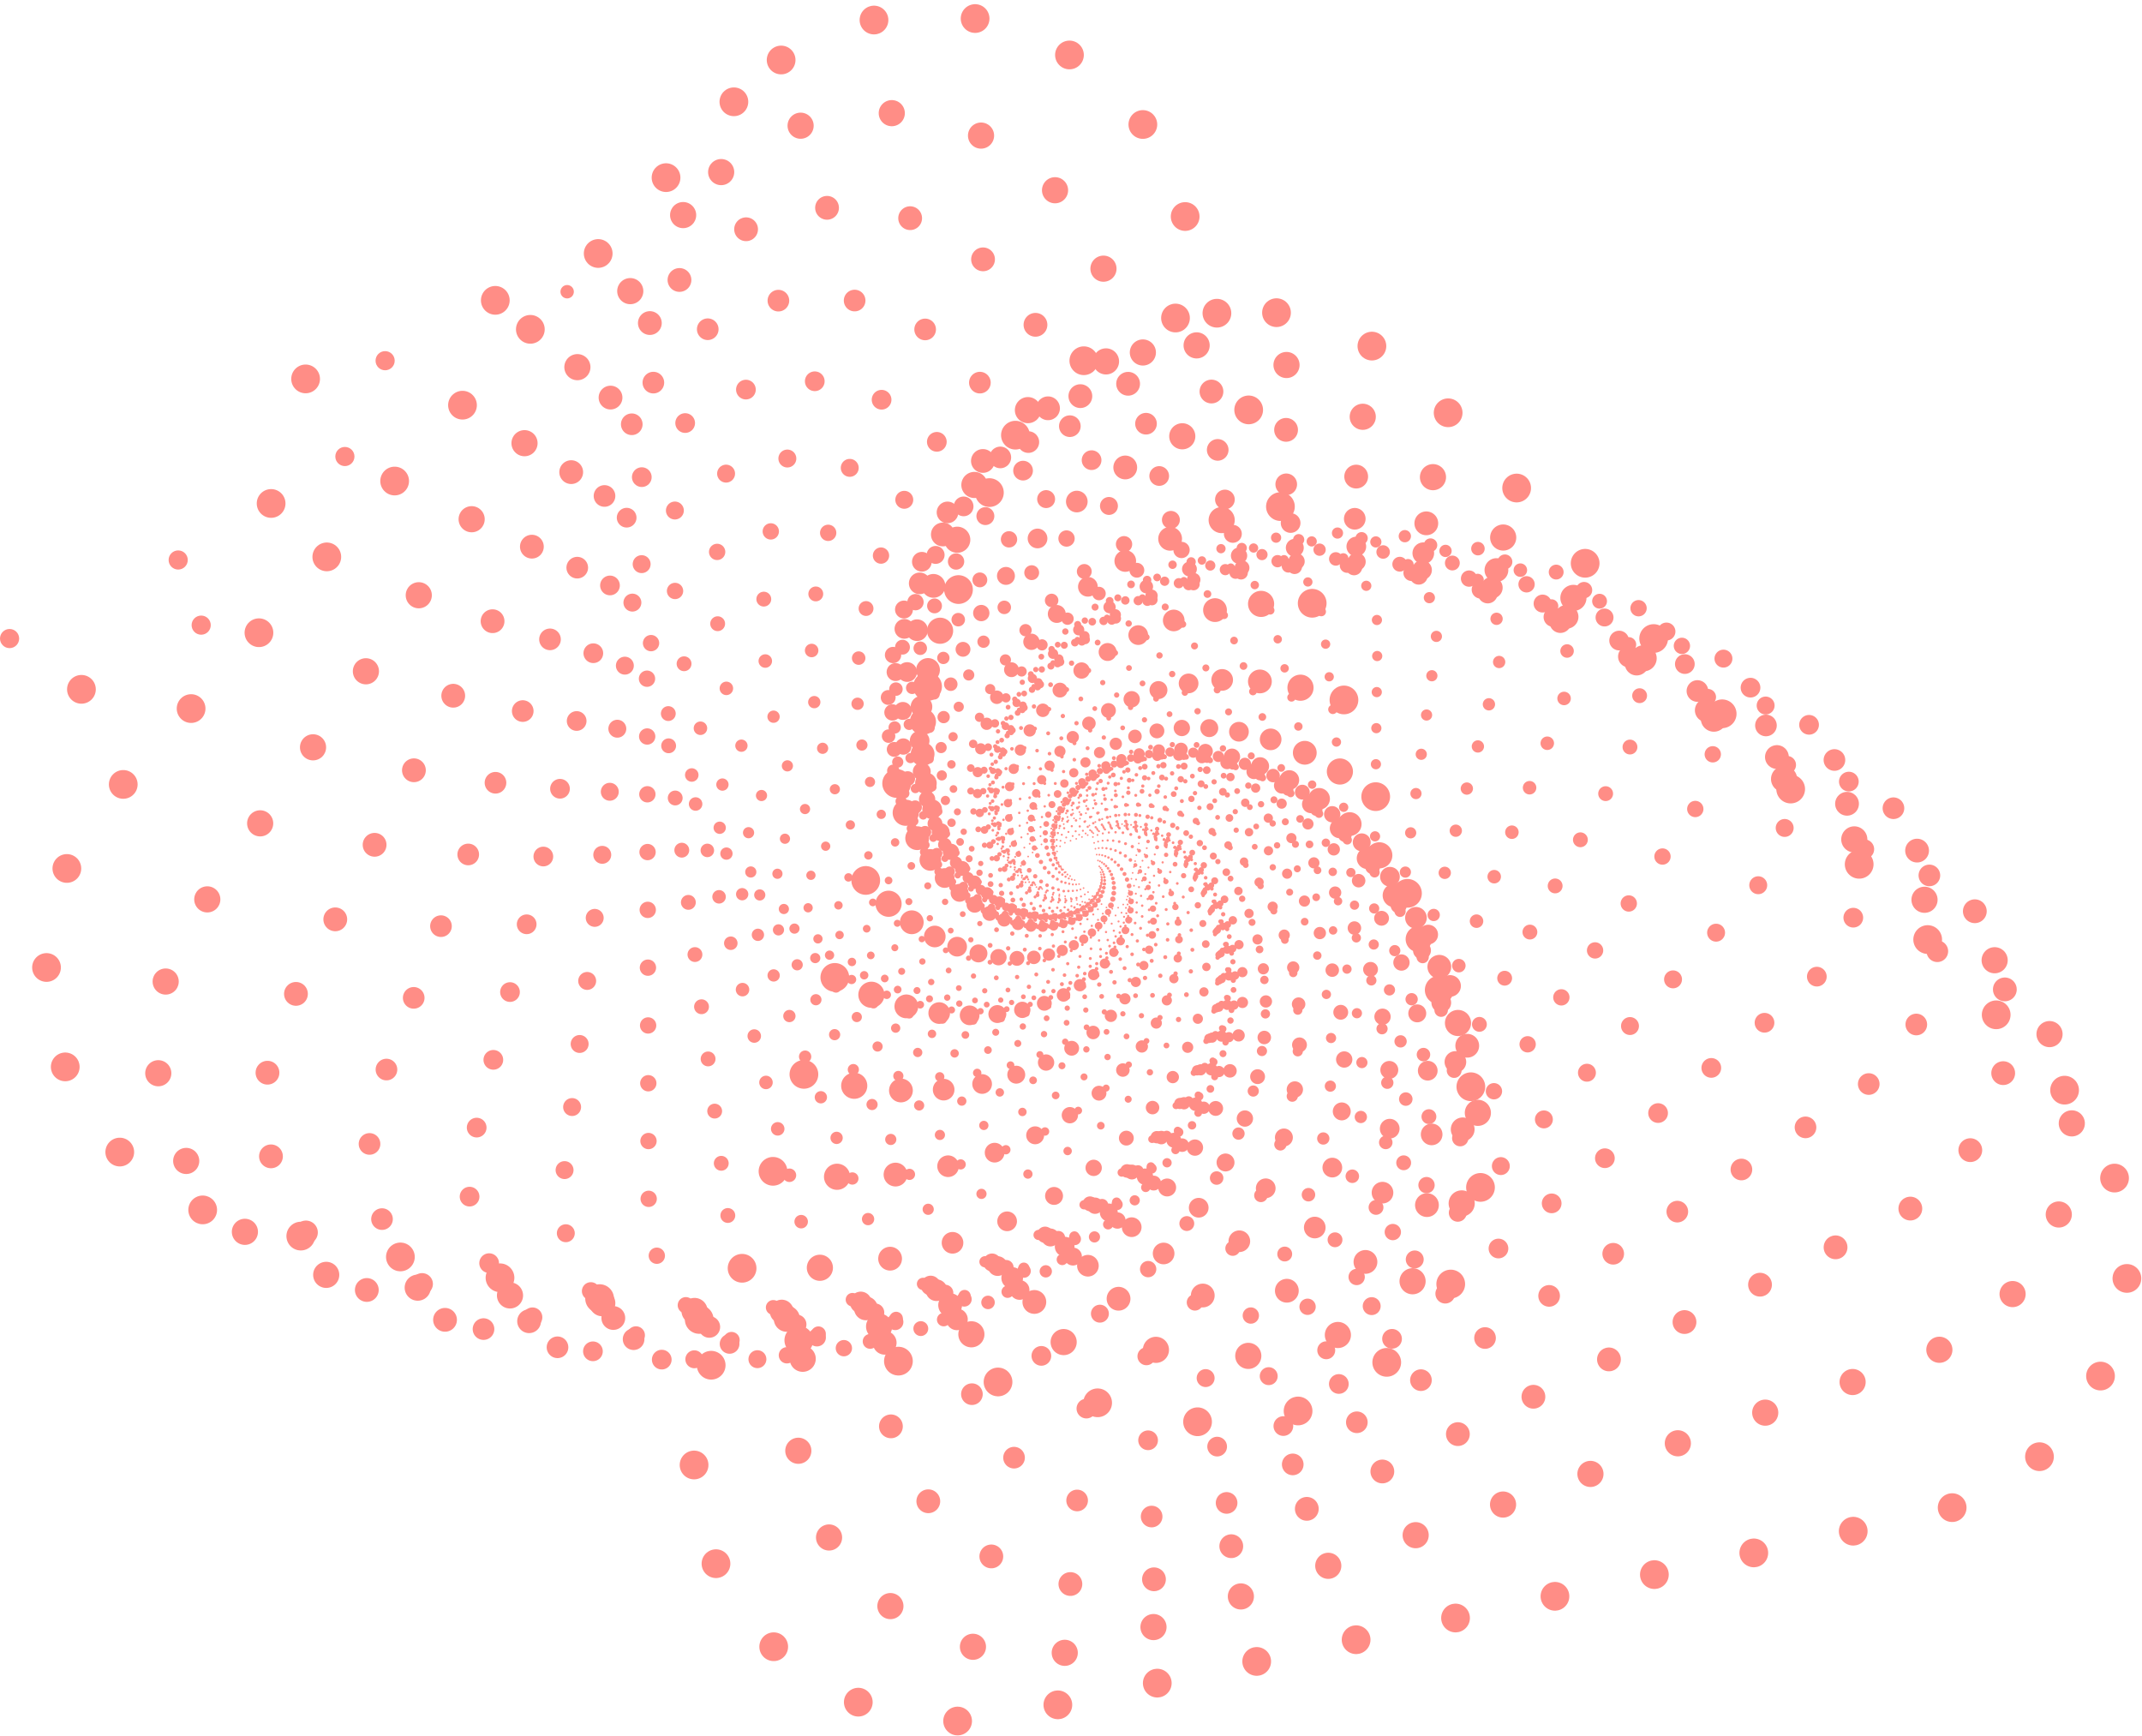
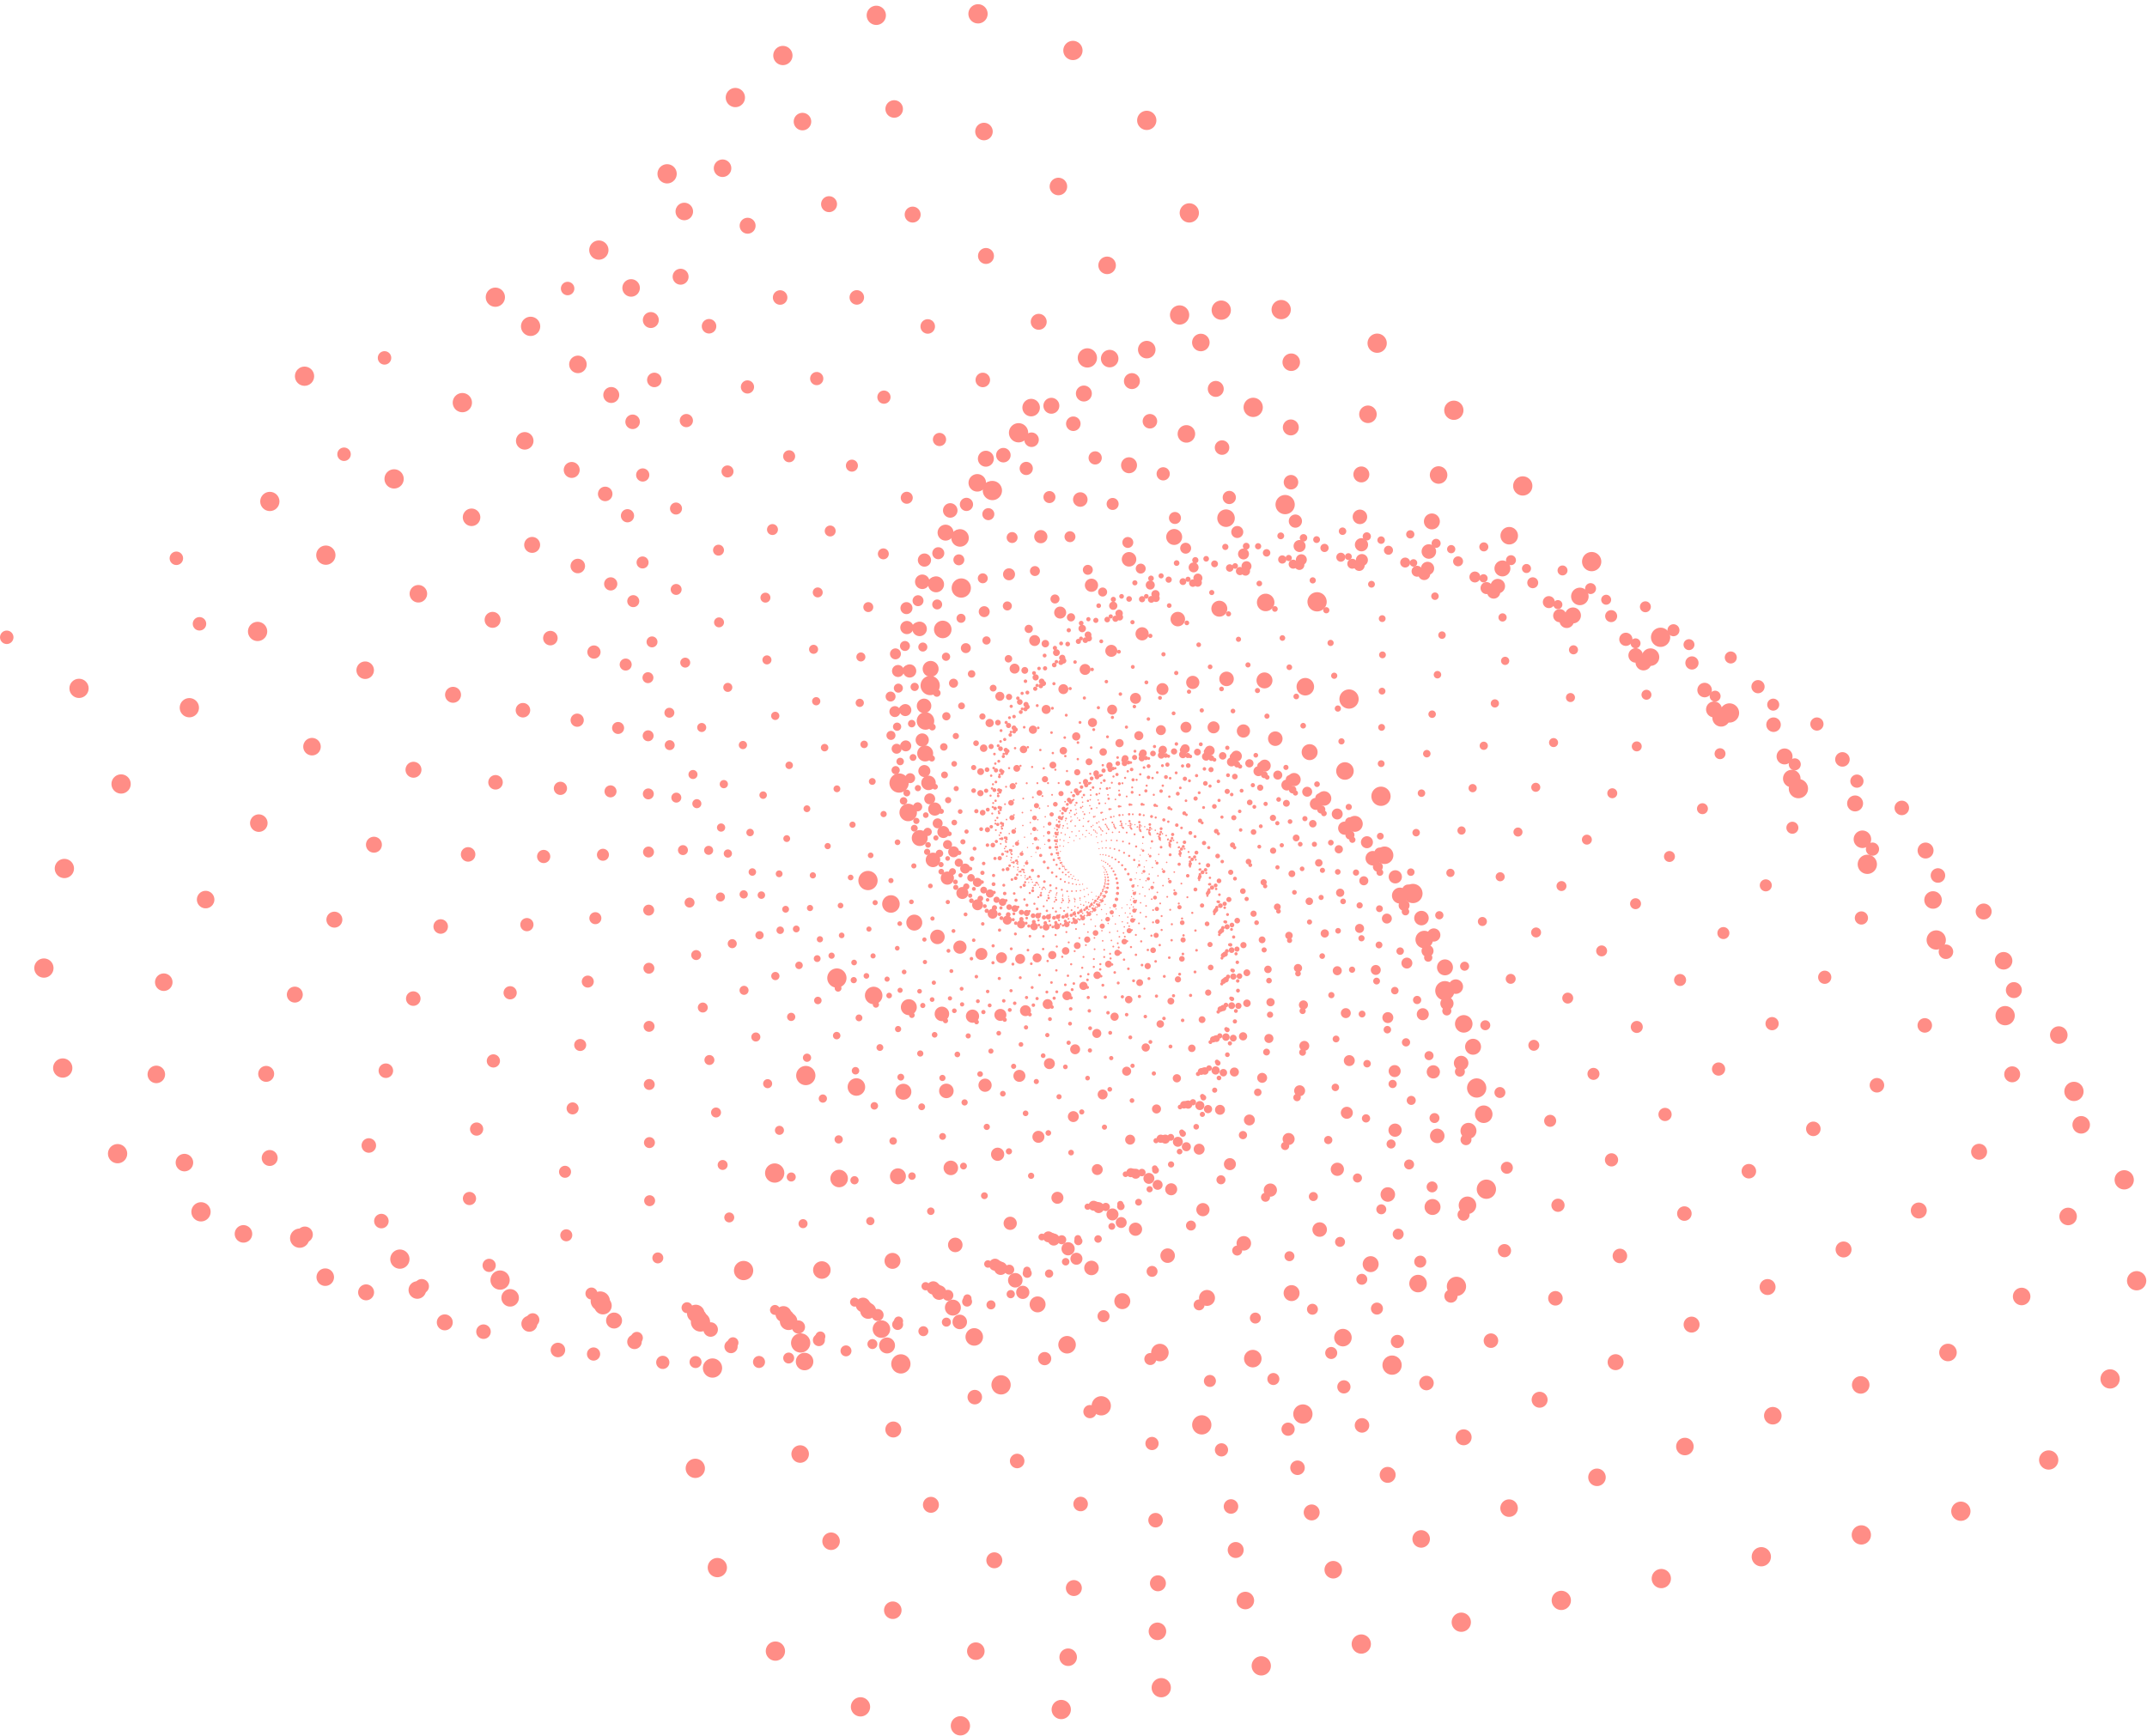
- <svg xmlns="http://www.w3.org/2000/svg" id="Layer_2" viewBox="0 0 1117.92 905.66">
+ <svg xmlns="http://www.w3.org/2000/svg" id="Layer_2" viewBox="0 0 1113.92 900.66">
  <defs>
    <style>
      .cls-1 {
-         stroke-dasharray: 0 33.14;
-         stroke-width: 9.36px;
+         stroke-dasharray: 0 17.13;
+         stroke-width: 3.22px;
      }

      .cls-1, .cls-2, .cls-3, .cls-4, .cls-5, .cls-6, .cls-7, .cls-8, .cls-9, .cls-10, .cls-11, .cls-12, .cls-13, .cls-14, .cls-15, .cls-16, .cls-17, .cls-18, .cls-19, .cls-20, .cls-21, .cls-22, .cls-23, .cls-24, .cls-25, .cls-26, .cls-27, .cls-28, .cls-29, .cls-30, .cls-31 {
        fill: none;
        stroke: #ff8d86;
        stroke-linecap: round;
        stroke-linejoin: round;
      }

      .cls-2 {
-         stroke-dasharray: 0 17.13;
-         stroke-width: 4.84px;
+         stroke-dasharray: 0 10.69;
+         stroke-width: 2.01px;
      }

      .cls-3 {
+         stroke-dasharray: 0 33.14;
+         stroke-width: 6.24px;
+       }
+ 
+       .cls-4 {
+         stroke-dasharray: 0 53.11;
+         stroke-width: 10px;
+       }
+ 
+       .cls-5 {
+         stroke-dasharray: 0 4.57;
+         stroke-width: .86px;
+       }
+ 
+       .cls-6 {
+         stroke-dasharray: 0 15.59;
+         stroke-width: 2.93px;
+       }
+ 
+       .cls-7 {
+         stroke-dasharray: 0 43.98;
+         stroke-width: 8.28px;
+       }
+ 
+       .cls-8 {
+         stroke-dasharray: 0 6.67;
+         stroke-width: 1.26px;
+       }
+ 
+       .cls-9 {
+         stroke-dasharray: 0 48.33;
+         stroke-width: 9.1px;
+       }
+ 
+       .cls-10 {
+         stroke-dasharray: 0 4.16;
+         stroke-width: .78px;
+       }
+ 
+       .cls-11 {
+         stroke-dasharray: 0 36.42;
+         stroke-width: 6.86px;
+       }
+ 
+       .cls-12 {
+         stroke-dasharray: 0 9.73;
+         stroke-width: 1.83px;
+       }
+ 
+       .cls-13 {
+         stroke-dasharray: 0 14.18;
+         stroke-width: 2.67px;
+       }
+ 
+       .cls-14 {
+         stroke-dasharray: 0 5.52;
+         stroke-width: 1.04px;
+       }
+ 
+       .cls-15 {
        stroke-dasharray: 0 8.05;
-         stroke-width: 2.27px;
-       }
- 
-       .cls-4 {
-         stroke-dasharray: 0 11.75;
-         stroke-width: 3.32px;
-       }
- 
-       .cls-5 {
-         stroke-dasharray: 0 53.11;
-         stroke-width: 15px;
-       }
- 
-       .cls-6 {
-         stroke-dasharray: 0 4.57;
-         stroke-width: 1.29px;
-       }
- 
-       .cls-7 {
-         stroke-dasharray: 0 15.59;
-         stroke-width: 4.4px;
-       }
- 
-       .cls-8 {
-         stroke-dasharray: 0 43.98;
-         stroke-width: 12.42px;
-       }
- 
-       .cls-9 {
-         stroke-dasharray: 0 9.73;
-         stroke-width: 2.75px;
-       }
- 
-       .cls-10 {
-         stroke-dasharray: 0 8.85;
-         stroke-width: 2.5px;
-       }
- 
-       .cls-11 {
-         stroke-dasharray: 0 48.33;
-         stroke-width: 13.65px;
-       }
- 
-       .cls-12 {
-         stroke-dasharray: 0 4.16;
-         stroke-width: 1.18px;
-       }
- 
-       .cls-13 {
-         stroke-dasharray: 0 36.42;
-         stroke-width: 10.29px;
-       }
- 
-       .cls-14 {
-         stroke-dasharray: 0 10.69;
-         stroke-width: 3.02px;
-       }
- 
-       .cls-15 {
+         stroke-width: 1.52px;
+       }
+ 
+       .cls-16 {
+         stroke-dasharray: 0 5.03;
+         stroke-width: .95px;
+       }
+ 
+       .cls-17 {
        stroke-dasharray: 0 7.33;
-         stroke-width: 2.07px;
-       }
- 
-       .cls-16 {
-         stroke-dasharray: 0 14.18;
-         stroke-width: 4.01px;
-       }
- 
-       .cls-17 {
-         stroke-dasharray: 0 5.52;
-         stroke-width: 1.56px;
+         stroke-width: 1.38px;
      }

      .cls-18 {
-         stroke-dasharray: 0 5.03;
-         stroke-width: 1.42px;
+         stroke-dasharray: 0 30.16;
+         stroke-width: 5.68px;
      }

      .cls-19 {
+         stroke-dasharray: 0 3.79;
+         stroke-width: .71px;
+       }
+ 
+       .cls-20 {
        stroke-dasharray: 0 12.91;
-         stroke-width: 3.65px;
-       }
- 
-       .cls-20 {
-         stroke-dasharray: 0 30.16;
-         stroke-width: 8.52px;
+         stroke-width: 2.43px;
      }

      .cls-21 {
-         stroke-dasharray: 0 3.79;
-         stroke-width: 1.07px;
-       }
- 
-       .cls-22 {
        stroke-dasharray: 0 27.45;
-         stroke-width: 7.75px;
+         stroke-width: 5.17px;
      }

      .cls-32 {
        fill: #ff8d86;
      }

+       .cls-22 {
+         stroke-dasharray: 0 8.85;
+         stroke-width: 1.67px;
+       }
+ 
      .cls-23 {
        stroke-dasharray: 0 22.73;
-         stroke-width: 6.42px;
+         stroke-width: 4.28px;
      }

      .cls-24 {
+         stroke-dasharray: 0 3.45;
+         stroke-width: .65px;
+       }
+ 
+       .cls-25 {
        stroke-dasharray: 0 40.03;
-         stroke-width: 11.3px;
-       }
- 
-       .cls-25 {
+         stroke-width: 7.54px;
+       }
+ 
+       .cls-26 {
        stroke-dasharray: 0 3.14;
-         stroke-width: .89px;
-       }
- 
-       .cls-26 {
-         stroke-dasharray: 0 3.45;
-         stroke-width: .97px;
+         stroke-width: .59px;
      }

      .cls-27 {
+         stroke-dasharray: 0 24.98;
+         stroke-width: 4.7px;
+       }
+ 
+       .cls-28 {
        stroke-dasharray: 0 6.07;
-         stroke-width: 1.71px;
-       }
- 
-       .cls-28 {
-         stroke-dasharray: 0 24.98;
-         stroke-width: 7.05px;
+         stroke-width: 1.14px;
      }

      .cls-29 {
        stroke-dasharray: 0 20.68;
-         stroke-width: 5.84px;
+         stroke-width: 3.89px;
      }

      .cls-30 {
+         stroke-dasharray: 0 11.75;
+         stroke-width: 2.21px;
+       }
+ 
+       .cls-31 {
        stroke-dasharray: 0 18.82;
-         stroke-width: 5.32px;
-       }
- 
-       .cls-31 {
-         stroke-dasharray: 0 6.67;
-         stroke-width: 1.88px;
+         stroke-width: 3.54px;
      }
    </style>
  </defs>
  <g id="high_good">
    <g>
      <g>
        <g>
-           <path class="cls-25" d="M588.57,467.83l5.87-28.07c1.27-6.08-4.52-11.26-10.42-9.32l-27.25,8.95c-5.9,1.94-7.5,9.54-2.86,13.69l21.38,19.12c4.63,4.14,12.01,1.72,13.29-4.36Z" />
-           <path class="cls-25" d="M575.73,461.34l-6.12-28.02c-1.33-6.07-8.73-8.43-13.32-4.25l-21.21,19.31c-4.6,4.18-2.94,11.77,2.98,13.66l27.32,8.71c5.92,1.89,11.67-3.34,10.34-9.41Z" />
-         </g>
-         <g>
-           <path class="cls-26" d="M588.49,472.03l10.16-29.83c2.2-6.47-3.42-12.89-10.12-11.57l-30.92,6.11c-6.7,1.32-9.45,9.41-4.96,14.55l20.75,23.72c4.5,5.14,12.87,3.48,15.08-2.98Z" />
-           <path class="cls-26" d="M575.35,463.23l-2.92-31.38c-.63-6.8-8.39-10.37-13.96-6.42l-25.72,18.22c-5.57,3.95-4.78,12.45,1.42,15.3l28.64,13.16c6.21,2.85,13.17-2.08,12.54-8.88Z" />
-         </g>
-         <g>
-           <path class="cls-21" d="M587.83,476.61l15.08-31.18c3.27-6.76-2-14.52-9.49-13.97l-34.54,2.53c-7.49.55-11.57,8.99-7.35,15.2l19.46,28.65c4.22,6.21,13.57,5.52,16.84-1.23Z" />
-           <path class="cls-21" d="M574.68,465.25l1.02-34.62c.22-7.5-7.76-12.43-14.37-8.87l-30.49,16.43c-6.61,3.56-6.88,12.94-.5,16.88l29.47,18.19c6.39,3.94,14.65-.51,14.87-8.01Z" />
-         </g>
-         <g>
-           <path class="cls-12" d="M586.51,481.51l20.63-31.99c4.47-6.93-.24-16.1-8.48-16.51l-38.01-1.87c-8.24-.41-13.83,8.26-10.06,15.6l17.39,33.86c3.77,7.34,14.07,7.84,18.54.91Z" />
-           <path class="cls-12" d="M573.69,467.36l5.75-37.62c1.25-8.15-6.8-14.6-14.49-11.6l-35.46,13.83c-7.68,3-9.24,13.19-2.8,18.34l29.71,23.79c6.44,5.16,16.04,1.41,17.29-6.75Z" />
-         </g>
-         <g>
-           <path class="cls-6" d="M584.41,486.68l26.78-32.12c5.8-6.96,1.89-17.6-7.04-19.14l-41.21-7.13c-8.93-1.55-16.19,7.16-13.06,15.66l14.43,39.25c3.13,8.51,14.29,10.44,20.09,3.48Z" />
-           <path class="cls-6" d="M572.32,469.52l11.31-40.27c2.45-8.73-5.46-16.83-14.25-14.59l-40.52,10.34c-8.78,2.24-11.85,13.15-5.51,19.63l29.22,29.93c6.33,6.49,17.31,3.68,19.76-5.04Z" />
-         </g>
-         <g>
-           <path class="cls-18" d="M581.42,492.03l33.51-31.45c7.26-6.82,4.42-18.94-5.11-21.82l-43.99-13.3c-9.53-2.88-18.61,5.64-16.34,15.34l10.48,44.75c2.27,9.7,14.19,13.3,21.45,6.48Z" />
-           <path class="cls-18" d="M570.53,471.71l17.73-42.4c3.84-9.19-3.71-19.09-13.58-17.82l-45.59,5.85c-9.88,1.27-14.68,12.75-8.64,20.68l27.86,36.55c6.04,7.92,18.39,6.34,22.23-2.85Z" />
-         </g>
-         <g>
-           <path class="cls-17" d="M577.45,497.47l40.76-29.82c8.83-6.46,7.36-20.06-2.65-24.48l-46.2-20.39c-10.01-4.42-21.06,3.66-19.88,14.54l5.44,50.21c1.18,10.88,13.7,16.41,22.53,9.94Z" />
-           <path class="cls-17" d="M568.29,473.85l25.01-43.88c5.42-9.51-1.49-21.32-12.43-21.26l-50.5.28c-10.94.06-17.72,11.95-12.2,21.39l25.49,43.6c5.52,9.45,19.21,9.37,24.63-.14Z" />
-         </g>
-         <g>
-           <path class="cls-27" d="M572.39,502.88l48.45-27.06c10.5-5.86,10.71-20.9.39-27.06l-47.66-28.43c-10.33-6.16-23.46,1.17-23.63,13.2l-.79,55.49c-.17,12.03,12.74,19.73,23.24,13.86Z" />
-           <path class="cls-27" d="M565.57,475.88l33.16-44.51c7.19-9.65,1.24-23.45-10.71-24.85l-55.12-6.46c-11.95-1.4-20.93,10.66-16.17,21.7l21.97,50.97c4.76,11.05,19.69,12.8,26.88,3.15Z" />
-         </g>
-         <g>
-           <path class="cls-31" d="M566.14,508.09l56.47-23.03c12.24-4.99,14.49-21.36,4.04-29.46l-48.18-37.39c-10.44-8.1-25.74-1.87-27.54,11.23l-8.29,60.42c-1.8,13.09,11.25,23.22,23.49,18.23Z" />
-           <path class="cls-31" d="M562.32,477.73l42.13-44.1c9.13-9.56,4.49-25.41-8.35-28.54l-59.26-14.43c-12.84-3.13-24.25,8.82-20.54,21.51l17.13,58.53c3.71,12.68,19.77,16.59,28.89,7.04Z" />
-         </g>
-         <g>
-           <path class="cls-15" d="M558.63,512.94l64.68-17.55c14.02-3.8,18.66-21.36,8.36-31.59l-47.54-47.24c-10.3-10.24-27.82-5.48-31.54,8.56l-17.14,64.79c-3.71,14.04,9.17,26.84,23.18,23.03Z" />
-           <path class="cls-15" d="M558.53,479.32l51.85-42.46c11.24-9.2,8.3-27.12-5.29-32.25l-62.7-23.67c-13.59-5.13-27.63,6.37-25.28,20.71l10.85,66.14c2.35,14.33,19.34,20.75,30.57,11.54Z" />
-         </g>
-         <g>
-           <path class="cls-3" d="M549.79,517.23l72.9-10.48c15.8-2.27,23.21-20.79,13.35-33.34l-45.53-57.89c-9.87-12.55-29.61-9.71-35.55,5.11l-27.37,68.38c-5.93,14.82,6.4,30.5,22.2,28.23Z" />
-           <path class="cls-3" d="M554.18,480.54l62.24-39.37c13.49-8.53,12.68-28.47-1.45-35.88l-65.22-34.22c-14.13-7.42-30.99,3.25-30.35,19.2l2.97,73.59c.64,15.95,18.31,25.22,31.8,16.69Z" />
-         </g>
-         <g>
-           <path class="cls-10" d="M539.57,520.72l80.92-1.67c17.54-.36,28.1-19.57,19.02-34.58l-41.91-69.24c-9.08-15-31-14.55-39.46.82l-39.01,70.91c-8.45,15.37,2.9,34.12,20.43,33.76Z" />
-           <path class="cls-10" d="M549.28,481.29l73.16-34.61c15.86-7.5,17.65-29.35,3.22-39.33l-66.55-46.06c-14.42-9.98-34.24-.61-35.67,16.87l-6.61,80.66c-1.43,17.48,16.6,29.96,32.45,22.46Z" />
-         </g>
-         <g>
-           <path class="cls-9" d="M527.96,523.16l88.48,9.01c19.17,1.95,33.27-17.58,25.38-35.17l-36.44-81.13c-7.9-17.58-31.86-20.02-43.14-4.39l-52.04,72.12c-11.28,15.63-1.41,37.61,17.77,39.56Z" />
-           <path class="cls-9" d="M543.83,481.45l84.43-27.95c18.3-6.06,23.18-29.65,8.78-42.47l-66.42-59.15c-14.39-12.82-37.27-5.25-41.17,13.63l-18.01,87.09c-3.9,18.87,14.09,34.9,32.39,28.84Z" />
-         </g>
-         <g>
-           <path class="cls-14" d="M514.97,524.27l95.3,21.68c20.65,4.7,38.65-14.72,32.39-34.96l-28.88-93.37c-6.26-20.23-32.07-26.11-46.47-10.57l-66.42,71.69c-14.39,15.54-6.57,40.83,14.08,45.53Z" />
-           <path class="cls-14" d="M537.86,480.9l95.83-19.18c20.77-4.16,29.25-29.24,15.27-45.14l-64.52-73.41c-13.98-15.91-39.94-10.71-46.73,9.35l-31.31,92.58c-6.79,20.06,10.69,39.95,31.46,35.79Z" />
-         </g>
-         <g>
-           <path class="cls-4" d="M500.66,523.74l101.04,36.41c21.9,7.89,44.12-10.88,40.01-33.79l-18.99-105.71c-4.12-22.91-31.49-32.77-49.27-17.75l-82.05,69.3c-17.78,15.02-12.64,43.65,9.26,51.54Z" />
-           <path class="cls-4" d="M531.43,479.5l107.1-8.08c23.21-1.75,35.82-27.97,22.7-47.19l-60.55-88.71c-13.12-19.22-42.13-17.04-52.22,3.94l-46.55,96.79c-10.09,20.98,6.31,45.01,29.52,43.25Z" />
-         </g>
-         <g>
-           <path class="cls-19" d="M485.11,521.24l105.33,53.24c22.83,11.54,49.58-5.96,48.16-31.5l-6.56-117.84c-1.42-25.54-29.95-39.96-51.36-25.96l-98.77,64.6c-21.41,14-19.63,45.92,3.2,57.46Z" />
-           <path class="cls-19" d="M524.6,477.11l117.89,5.53c25.55,1.2,42.81-25.71,31.08-48.44l-54.16-104.86c-11.74-22.73-43.67-24.22-57.48-2.7l-63.74,99.33c-13.81,21.53.86,49.93,26.41,51.13Z" />
-         </g>
-         <g>
-           <path class="cls-16" d="M468.49,516.43l107.75,72.18c23.35,15.64,54.88.14,56.75-27.91l8.63-129.41c1.87-28.04-27.32-47.6-52.54-35.19l-116.39,57.23c-25.22,12.4-27.56,47.46-4.21,63.1Z" />
-           <path class="cls-16" d="M517.47,473.59l127.85,21.82c27.71,4.73,50.14-22.31,40.38-48.67l-45.03-121.63c-9.76-26.36-44.39-32.27-62.34-10.64l-82.82,99.81c-17.95,21.63-5.75,54.58,21.96,59.31Z" />
-         </g>
-         <g>
-           <path class="cls-7" d="M451.01,508.96l107.86,93.16c23.38,20.19,59.84,7.5,65.63-22.84l26.74-139.99c5.8-30.34-23.42-55.57-52.59-45.42l-134.61,46.83c-29.17,10.15-36.42,48.07-13.04,68.26Z" />
-           <path class="cls-7" d="M510.16,468.79l136.52,40.92c29.59,8.87,57.68-17.62,50.56-47.67l-32.82-138.69c-7.11-30.06-44.1-41.14-66.57-19.95l-103.7,97.77c-22.47,21.19-13.58,58.76,16,67.63Z" />
-         </g>
-         <g>
-           <path class="cls-2" d="M432.94,498.47l105.17,116.05c22.79,25.15,64.26,16.2,74.65-16.12l47.92-149.11c10.38-32.31-18.11-63.75-51.28-56.59l-153.09,33.06c-33.18,7.16-46.16,47.56-23.36,72.7Z" />
-           <path class="cls-2" d="M502.84,462.58l143.42,62.92c31.08,13.63,65.27-11.49,61.53-45.23l-17.23-155.67c-3.73-33.73-42.59-50.78-69.93-30.68l-126.2,92.75c-27.35,20.1-22.68,62.27,8.4,75.9Z" />
-         </g>
-         <g>
-           <path class="cls-30" d="M414.63,484.61l99.17,140.66c21.49,30.48,67.92,26.27,83.58-7.58l72.23-156.21c15.65-33.85-11.21-71.96-48.36-68.59l-171.4,15.55c-37.15,3.37-56.71,45.69-35.22,76.17Z" />
-           <path class="cls-30" d="M495.68,454.83l148.01,87.83c32.08,19.03,72.73-3.79,73.17-41.09l2.06-172.09c.45-37.29-39.65-61.09-72.17-42.83l-150.07,84.26c-32.52,18.26-33.08,64.88-1,83.91Z" />
-         </g>
-         <g>
-           <path class="cls-29" d="M396.52,467.04l89.33,166.7c19.36,36.13,70.57,37.75,92.17,2.92l99.71-160.71c21.61-34.83-2.59-79.99-43.56-81.29l-189.03-5.99c-40.97-1.3-67.98,42.24-48.62,78.36Z" />
-           <path class="cls-29" d="M488.92,445.41l149.67,115.62c32.44,25.06,79.83,5.6,85.31-35.01l25.29-187.43c5.48-40.62-35.06-71.94-72.98-56.38l-174.97,71.81c-37.92,15.56-44.77,66.34-12.33,91.39Z" />
-         </g>
-         <g>
-           <path class="cls-23" d="M379.13,445.46l75.1,193.79c16.28,42,71.91,50.62,100.14,15.53l130.27-161.94c28.23-35.09,7.89-87.59-36.62-94.49l-205.38-31.85c-44.51-6.9-79.8,36.96-63.52,78.96Z" />
-           <path class="cls-23" d="M482.8,434.23l147.77,146.15c32.02,31.67,86.32,16.8,97.74-26.77l52.69-201.04c11.42-43.57-28.61-83.16-72.05-71.26l-200.45,54.89c-43.44,11.9-57.71,66.36-25.69,98.03Z" />
-         </g>
-         <g>
-           <path class="cls-28" d="M363.04,419.58l55.97,221.43c12.13,47.99,71.65,64.85,107.15,30.35l163.78-159.18c35.49-34.5,20.33-94.48-27.29-107.97l-219.74-62.25c-47.62-13.49-91.99,29.63-79.86,77.62Z" />
-           <path class="cls-28" d="M477.62,421.22l141.6,179.2c30.69,38.83,91.9,29.89,110.19-16.1l84.39-212.22c18.29-45.99-20.07-94.53-69.04-87.38l-225.99,33.03c-48.97,7.16-71.84,64.65-41.15,103.48Z" />
-         </g>
-         <g>
-           <path class="cls-22" d="M348.96,389.21l31.39,249.01c6.8,53.96,69.47,80.33,112.8,47.45l199.95-151.69c43.33-32.87,34.83-100.33-15.3-121.42l-231.34-97.32c-50.13-21.09-104.3,20-97.5,73.96Z" />
-           <path class="cls-22" d="M473.71,406.34l130.44,214.42c28.27,46.47,96.24,44.91,122.34-2.81l120.47-220.17c26.11-47.71-9.23-105.8-63.6-104.55l-250.91,5.76c-54.38,1.25-87.01,60.89-58.74,107.36Z" />
-         </g>
-         <g>
-           <path class="cls-20" d="M337.67,354.19l.89,275.8c.19,59.77,65.01,96.92,116.68,66.86l238.4-138.67c51.66-30.05,51.42-104.76-.43-134.48l-239.29-137.13c-51.86-29.72-116.44,7.85-116.25,67.61Z" />
-           <path class="cls-20" d="M471.44,389.59l113.56,251.33c24.61,54.47,98.95,61.87,133.82,13.32l160.88-224.01c34.87-48.55,4.1-116.63-55.37-122.55l-274.44-27.32c-59.47-5.92-103.06,54.76-78.45,109.23Z" />
-         </g>
-         <g>
-           <path class="cls-1" d="M330.05,314.48l-35.97,300.93c-7.79,65.22,57.93,114.41,118.31,88.56l278.6-119.32c60.38-25.86,70.12-107.38,17.54-146.74l-242.63-181.61c-52.58-39.36-128.05-7.04-135.85,58.18Z" />
-           <path class="cls-1" d="M471.21,371.01l90.2,289.34c19.55,62.7,99.64,80.73,144.17,32.45l205.48-222.79c44.53-48.28,20.09-126.66-43.98-141.08l-295.68-66.55c-64.08-14.42-119.74,45.93-100.19,108.63Z" />
-         </g>
-         <g>
-           <path class="cls-13" d="M327.05,270.16l-79.53,323.41c-17.24,70.09,47.86,132.55,117.18,112.43l319.85-92.83c69.32-20.12,90.86-107.73,38.78-157.7l-240.32-230.58c-52.08-49.97-138.72-24.82-155.96,45.26Z" />
-           <path class="cls-13" d="M473.45,350.71l59.63,327.67c12.92,71.01,97.87,101.4,152.9,54.7l253.95-215.48c55.03-46.7,38.88-135.46-29.08-159.77l-313.58-112.19c-67.96-24.31-136.75,34.06-123.83,105.07Z" />
-         </g>
-         <g>
-           <path class="cls-24" d="M329.72,221.41l-130.06,342.1c-28.19,74.14,34.45,150.98,112.75,138.32l361.3-58.42c78.3-12.66,113.53-105.33,63.42-166.81l-231.24-283.68c-50.11-61.48-147.98-45.65-176.17,28.48Z" />
-           <path class="cls-24" d="M478.61,328.87l21.16,365.38c4.59,79.18,93.17,123.71,159.45,80.14l305.84-201.01c66.28-43.56,60.55-142.54-10.32-178.16l-327.01-164.36c-70.87-35.62-153.72,18.83-149.13,98.01Z" />
-         </g>
-         <g>
-           <path class="cls-8" d="M339.16,168.59l-187.67,355.71c-40.67,77.09,17.36,169.29,104.46,165.97l401.89-15.33c87.1-3.32,137.93-99.68,91.51-173.45l-214.22-340.38c-46.42-73.77-155.29-69.61-195.96,7.47Z" />
-           <path class="cls-8" d="M487.16,305.75l-25.85,401.35c-5.6,86.98,85.05,147.4,163.18,108.77l360.51-178.29c78.13-38.64,85.13-147.36,12.61-195.7l-334.66-223.06c-72.52-48.34-170.18-.04-175.78,86.93Z" />
-         </g>
-         <g>
-           <path class="cls-11" d="M356.53,112.25L104.19,475.1c-54.68,78.63-3.74,186.98,91.7,195.02l440.4,37.1c95.44,8.04,163.79-90.25,123.04-176.93l-188.07-399.95c-40.76-86.67-160.06-96.72-214.74-18.09Z" />
-           <path class="cls-11" d="M499.59,281.67l-81.95,434.3c-17.76,94.12,73.03,172.17,163.41,140.49l417.09-146.18c90.39-31.68,112.59-149.33,39.96-211.76l-335.14-288.12c-72.63-62.44-185.61-22.84-203.37,71.28Z" />
-         </g>
-         <g>
-           <path class="cls-5" d="M383.02,53.12L59.2,415.09c-70.17,78.44-29.12,203.44,73.9,224.99l475.38,99.45c103.02,21.55,190.74-76.5,157.89-176.5l-151.57-461.42C581.97,1.62,453.19-25.32,383.02,53.12Z" />
-           <path class="cls-5" d="M516.37,257.07l-147.54,462.72c-31.97,100.28,56.59,197.56,159.42,175.11l474.5-103.58c102.83-22.45,142.8-147.79,71.94-225.62l-326.95-359.13c-70.86-77.83-199.39-49.77-231.37,50.51Z" />
+           <path class="cls-26" d="M587.07,465.33l5.87-28.07c1.27-6.08-4.52-11.26-10.42-9.32l-27.25,8.95c-5.9,1.94-7.5,9.54-2.86,13.69l21.38,19.12c4.63,4.14,12.01,1.72,13.29-4.36Z" />
+           <path class="cls-26" d="M574.23,458.84l-6.12-28.02c-1.33-6.07-8.73-8.43-13.32-4.25l-21.21,19.31c-4.6,4.18-2.94,11.77,2.98,13.66l27.32,8.71c5.92,1.89,11.67-3.34,10.34-9.41Z" />
+         </g>
+         <g>
+           <path class="cls-24" d="M586.99,469.53l10.16-29.83c2.2-6.47-3.42-12.89-10.12-11.57l-30.92,6.11c-6.7,1.32-9.45,9.41-4.96,14.55l20.75,23.72c4.5,5.14,12.87,3.48,15.08-2.98Z" />
+           <path class="cls-24" d="M573.85,460.73l-2.92-31.38c-.63-6.8-8.39-10.37-13.96-6.42l-25.72,18.22c-5.57,3.95-4.78,12.45,1.42,15.3l28.64,13.16c6.21,2.85,13.17-2.08,12.54-8.88Z" />
+         </g>
+         <g>
+           <path class="cls-19" d="M586.33,474.11l15.08-31.18c3.27-6.76-2-14.52-9.49-13.97l-34.54,2.53c-7.49.55-11.57,8.99-7.35,15.2l19.46,28.65c4.22,6.21,13.57,5.52,16.84-1.23Z" />
+           <path class="cls-19" d="M573.18,462.75l1.02-34.62c.22-7.5-7.76-12.43-14.37-8.87l-30.49,16.43c-6.61,3.56-6.88,12.94-.5,16.88l29.47,18.19c6.39,3.94,14.65-.51,14.87-8.01Z" />
+         </g>
+         <g>
+           <path class="cls-10" d="M585.01,479.01l20.63-31.99c4.47-6.93-.24-16.1-8.48-16.51l-38.01-1.87c-8.24-.41-13.83,8.26-10.06,15.6l17.39,33.86c3.77,7.34,14.07,7.84,18.54.91Z" />
+           <path class="cls-10" d="M572.19,464.86l5.75-37.62c1.25-8.15-6.8-14.6-14.49-11.6l-35.46,13.83c-7.68,3-9.24,13.19-2.8,18.34l29.71,23.79c6.44,5.16,16.04,1.41,17.29-6.75Z" />
+         </g>
+         <g>
+           <path class="cls-5" d="M582.91,484.18l26.78-32.12c5.8-6.96,1.89-17.6-7.04-19.14l-41.21-7.13c-8.93-1.55-16.19,7.16-13.06,15.66l14.43,39.25c3.13,8.51,14.29,10.44,20.09,3.48Z" />
+           <path class="cls-5" d="M570.82,467.02l11.31-40.27c2.45-8.73-5.46-16.83-14.25-14.59l-40.52,10.34c-8.78,2.24-11.85,13.15-5.51,19.63l29.22,29.93c6.33,6.49,17.31,3.68,19.76-5.04Z" />
+         </g>
+         <g>
+           <path class="cls-16" d="M579.92,489.53l33.51-31.45c7.26-6.82,4.42-18.94-5.11-21.82l-43.99-13.3c-9.53-2.88-18.61,5.64-16.34,15.34l10.48,44.75c2.27,9.7,14.19,13.3,21.45,6.48Z" />
+           <path class="cls-16" d="M569.03,469.21l17.73-42.4c3.84-9.19-3.71-19.09-13.58-17.82l-45.59,5.85c-9.88,1.27-14.68,12.75-8.64,20.68l27.86,36.55c6.04,7.92,18.39,6.34,22.23-2.85Z" />
+         </g>
+         <g>
+           <path class="cls-14" d="M575.95,494.97l40.76-29.82c8.83-6.46,7.36-20.06-2.65-24.48l-46.2-20.39c-10.01-4.42-21.06,3.66-19.88,14.54l5.44,50.21c1.18,10.88,13.7,16.41,22.53,9.94Z" />
+           <path class="cls-14" d="M566.79,471.35l25.01-43.88c5.42-9.51-1.49-21.32-12.43-21.26l-50.5.28c-10.94.06-17.72,11.95-12.2,21.39l25.49,43.6c5.52,9.45,19.21,9.37,24.63-.14Z" />
+         </g>
+         <g>
+           <path class="cls-28" d="M570.89,500.38l48.45-27.06c10.5-5.86,10.71-20.9.39-27.06l-47.66-28.43c-10.33-6.16-23.46,1.17-23.63,13.2l-.79,55.49c-.17,12.03,12.74,19.73,23.24,13.86Z" />
+           <path class="cls-28" d="M564.07,473.38l33.16-44.51c7.19-9.65,1.24-23.45-10.71-24.85l-55.12-6.46c-11.95-1.4-20.93,10.66-16.17,21.7l21.97,50.97c4.76,11.05,19.69,12.8,26.88,3.15Z" />
+         </g>
+         <g>
+           <path class="cls-8" d="M564.64,505.59l56.47-23.03c12.24-4.99,14.49-21.36,4.04-29.46l-48.18-37.39c-10.44-8.1-25.74-1.87-27.54,11.23l-8.29,60.42c-1.8,13.09,11.25,23.22,23.49,18.23Z" />
+           <path class="cls-8" d="M560.82,475.23l42.13-44.1c9.13-9.56,4.49-25.41-8.35-28.54l-59.26-14.43c-12.84-3.13-24.25,8.82-20.54,21.51l17.13,58.53c3.71,12.68,19.77,16.59,28.89,7.04Z" />
+         </g>
+         <g>
+           <path class="cls-17" d="M557.13,510.44l64.68-17.55c14.02-3.8,18.66-21.36,8.36-31.59l-47.54-47.24c-10.3-10.24-27.82-5.48-31.54,8.56l-17.14,64.79c-3.71,14.04,9.17,26.84,23.18,23.03Z" />
+           <path class="cls-17" d="M557.03,476.82l51.85-42.46c11.24-9.2,8.3-27.12-5.29-32.25l-62.7-23.67c-13.59-5.13-27.63,6.37-25.28,20.71l10.85,66.14c2.35,14.33,19.34,20.75,30.57,11.54Z" />
+         </g>
+         <g>
+           <path class="cls-15" d="M548.29,514.73l72.9-10.48c15.8-2.27,23.21-20.79,13.35-33.34l-45.53-57.89c-9.87-12.55-29.61-9.71-35.55,5.11l-27.37,68.38c-5.93,14.82,6.4,30.5,22.2,28.23Z" />
+           <path class="cls-15" d="M552.68,478.04l62.24-39.37c13.49-8.53,12.68-28.47-1.45-35.88l-65.22-34.22c-14.13-7.42-30.99,3.25-30.35,19.2l2.97,73.59c.64,15.95,18.31,25.22,31.8,16.69Z" />
+         </g>
+         <g>
+           <path class="cls-22" d="M538.07,518.22l80.92-1.67c17.54-.36,28.1-19.57,19.02-34.58l-41.91-69.24c-9.08-15-31-14.55-39.46.82l-39.01,70.91c-8.45,15.37,2.9,34.12,20.43,33.76Z" />
+           <path class="cls-22" d="M547.78,478.79l73.16-34.61c15.86-7.5,17.65-29.35,3.22-39.33l-66.55-46.06c-14.42-9.98-34.24-.61-35.67,16.87l-6.61,80.66c-1.43,17.48,16.6,29.96,32.45,22.46Z" />
+         </g>
+         <g>
+           <path class="cls-12" d="M526.46,520.66l88.48,9.01c19.17,1.95,33.27-17.58,25.38-35.17l-36.44-81.13c-7.9-17.58-31.86-20.02-43.14-4.39l-52.04,72.12c-11.28,15.63-1.41,37.61,17.77,39.56Z" />
+           <path class="cls-12" d="M542.33,478.95l84.43-27.95c18.3-6.06,23.18-29.65,8.78-42.47l-66.42-59.15c-14.39-12.82-37.27-5.25-41.17,13.63l-18.01,87.09c-3.9,18.87,14.09,34.9,32.39,28.84Z" />
+         </g>
+         <g>
+           <path class="cls-2" d="M513.47,521.77l95.3,21.68c20.65,4.7,38.65-14.72,32.39-34.96l-28.88-93.37c-6.26-20.23-32.07-26.11-46.47-10.57l-66.42,71.69c-14.39,15.54-6.57,40.83,14.08,45.53Z" />
+           <path class="cls-2" d="M536.36,478.4l95.83-19.18c20.77-4.16,29.25-29.24,15.27-45.14l-64.52-73.41c-13.98-15.91-39.94-10.71-46.73,9.35l-31.31,92.58c-6.79,20.06,10.69,39.95,31.46,35.79Z" />
+         </g>
+         <g>
+           <path class="cls-30" d="M499.16,521.24l101.04,36.41c21.9,7.89,44.12-10.88,40.01-33.79l-18.99-105.71c-4.12-22.91-31.49-32.77-49.27-17.75l-82.05,69.3c-17.78,15.02-12.64,43.65,9.26,51.54Z" />
+           <path class="cls-30" d="M529.93,477l107.1-8.08c23.21-1.75,35.82-27.97,22.7-47.19l-60.55-88.71c-13.12-19.22-42.13-17.04-52.22,3.94l-46.55,96.79c-10.09,20.98,6.31,45.01,29.52,43.25Z" />
+         </g>
+         <g>
+           <path class="cls-20" d="M483.61,518.74l105.33,53.24c22.83,11.54,49.58-5.96,48.16-31.5l-6.56-117.84c-1.42-25.54-29.95-39.96-51.36-25.96l-98.77,64.6c-21.41,14-19.63,45.92,3.2,57.46Z" />
+           <path class="cls-20" d="M523.1,474.61l117.89,5.53c25.55,1.2,42.81-25.71,31.08-48.44l-54.16-104.86c-11.74-22.73-43.67-24.22-57.48-2.7l-63.74,99.33c-13.81,21.53.86,49.93,26.41,51.13Z" />
+         </g>
+         <g>
+           <path class="cls-13" d="M466.99,513.93l107.75,72.18c23.35,15.64,54.88.14,56.75-27.91l8.63-129.41c1.87-28.04-27.32-47.6-52.54-35.19l-116.39,57.23c-25.22,12.4-27.56,47.46-4.21,63.1Z" />
+           <path class="cls-13" d="M515.97,471.09l127.85,21.82c27.71,4.73,50.14-22.31,40.38-48.67l-45.03-121.63c-9.76-26.36-44.39-32.27-62.34-10.64l-82.82,99.81c-17.95,21.63-5.75,54.58,21.96,59.31Z" />
+         </g>
+         <g>
+           <path class="cls-6" d="M449.51,506.46l107.86,93.16c23.38,20.19,59.84,7.5,65.63-22.84l26.74-139.99c5.8-30.34-23.42-55.57-52.59-45.42l-134.61,46.83c-29.17,10.15-36.42,48.07-13.04,68.26Z" />
+           <path class="cls-6" d="M508.66,466.29l136.52,40.92c29.59,8.87,57.68-17.62,50.56-47.67l-32.82-138.69c-7.11-30.06-44.1-41.14-66.57-19.95l-103.7,97.77c-22.47,21.19-13.58,58.76,16,67.63Z" />
+         </g>
+         <g>
+           <path class="cls-1" d="M431.44,495.97l105.17,116.05c22.79,25.15,64.26,16.2,74.65-16.12l47.92-149.11c10.38-32.31-18.11-63.75-51.28-56.59l-153.09,33.06c-33.18,7.16-46.16,47.56-23.36,72.7Z" />
+           <path class="cls-1" d="M501.34,460.08l143.42,62.92c31.08,13.63,65.27-11.49,61.53-45.23l-17.23-155.67c-3.73-33.73-42.59-50.78-69.93-30.68l-126.2,92.75c-27.35,20.1-22.68,62.27,8.4,75.9Z" />
+         </g>
+         <g>
+           <path class="cls-31" d="M413.13,482.11l99.17,140.66c21.49,30.48,67.92,26.27,83.58-7.58l72.23-156.21c15.65-33.85-11.21-71.96-48.36-68.59l-171.4,15.55c-37.15,3.37-56.71,45.69-35.22,76.17Z" />
+           <path class="cls-31" d="M494.18,452.33l148.01,87.83c32.08,19.03,72.73-3.79,73.17-41.09l2.06-172.09c.45-37.29-39.65-61.09-72.17-42.83l-150.07,84.26c-32.52,18.26-33.08,64.88-1,83.91Z" />
+         </g>
+         <g>
+           <path class="cls-29" d="M395.02,464.54l89.33,166.7c19.36,36.13,70.57,37.75,92.17,2.92l99.71-160.71c21.61-34.83-2.59-79.99-43.56-81.29l-189.03-5.99c-40.97-1.3-67.98,42.24-48.62,78.36Z" />
+           <path class="cls-29" d="M487.42,442.91l149.67,115.62c32.44,25.06,79.83,5.6,85.31-35.01l25.29-187.43c5.48-40.62-35.06-71.94-72.98-56.38l-174.97,71.81c-37.92,15.56-44.77,66.34-12.33,91.39Z" />
+         </g>
+         <g>
+           <path class="cls-23" d="M377.63,442.96l75.1,193.79c16.28,42,71.91,50.62,100.14,15.53l130.27-161.94c28.23-35.09,7.89-87.59-36.62-94.49l-205.38-31.85c-44.51-6.9-79.8,36.96-63.52,78.96Z" />
+           <path class="cls-23" d="M481.3,431.73l147.77,146.15c32.02,31.67,86.32,16.8,97.74-26.77l52.69-201.04c11.42-43.57-28.61-83.16-72.05-71.26l-200.45,54.89c-43.44,11.9-57.71,66.36-25.69,98.03Z" />
+         </g>
+         <g>
+           <path class="cls-27" d="M361.54,417.08l55.97,221.43c12.13,47.99,71.65,64.85,107.15,30.35l163.78-159.18c35.49-34.5,20.33-94.48-27.29-107.97l-219.74-62.25c-47.62-13.49-91.99,29.63-79.86,77.62Z" />
+           <path class="cls-27" d="M476.12,418.72l141.6,179.2c30.69,38.83,91.9,29.89,110.19-16.1l84.39-212.22c18.29-45.99-20.07-94.53-69.04-87.38l-225.99,33.03c-48.97,7.16-71.84,64.65-41.15,103.48Z" />
+         </g>
+         <g>
+           <path class="cls-21" d="M347.46,386.71l31.39,249.01c6.8,53.96,69.47,80.33,112.8,47.45l199.95-151.69c43.33-32.87,34.83-100.33-15.3-121.42l-231.34-97.32c-50.13-21.09-104.3,20-97.5,73.96Z" />
+           <path class="cls-21" d="M472.21,403.84l130.44,214.42c28.27,46.47,96.24,44.91,122.34-2.81l120.47-220.17c26.11-47.71-9.23-105.8-63.6-104.55l-250.91,5.76c-54.38,1.25-87.01,60.89-58.74,107.36Z" />
+         </g>
+         <g>
+           <path class="cls-18" d="M336.17,351.69l.89,275.8c.19,59.77,65.01,96.92,116.68,66.86l238.4-138.67c51.66-30.05,51.42-104.76-.43-134.48l-239.29-137.13c-51.86-29.72-116.44,7.85-116.25,67.61Z" />
+           <path class="cls-18" d="M469.94,387.09l113.56,251.33c24.61,54.47,98.95,61.87,133.82,13.32l160.88-224.01c34.87-48.55,4.1-116.63-55.37-122.55l-274.44-27.32c-59.47-5.92-103.06,54.76-78.45,109.23Z" />
+         </g>
+         <g>
+           <path class="cls-3" d="M328.55,311.98l-35.97,300.93c-7.79,65.22,57.93,114.41,118.31,88.56l278.6-119.32c60.38-25.86,70.12-107.38,17.54-146.74l-242.63-181.61c-52.58-39.36-128.05-7.04-135.85,58.18Z" />
+           <path class="cls-3" d="M469.71,368.51l90.2,289.34c19.55,62.7,99.64,80.73,144.17,32.45l205.48-222.79c44.53-48.28,20.09-126.66-43.98-141.08l-295.68-66.55c-64.08-14.42-119.74,45.93-100.19,108.63Z" />
+         </g>
+         <g>
+           <path class="cls-11" d="M325.55,267.66l-79.53,323.41c-17.24,70.09,47.86,132.55,117.18,112.43l319.85-92.83c69.32-20.12,90.86-107.73,38.78-157.7l-240.32-230.58c-52.08-49.97-138.72-24.82-155.96,45.26Z" />
+           <path class="cls-11" d="M471.95,348.21l59.63,327.67c12.92,71.01,97.87,101.4,152.9,54.7l253.95-215.48c55.03-46.7,38.88-135.46-29.08-159.77l-313.58-112.19c-67.96-24.31-136.75,34.06-123.83,105.07Z" />
+         </g>
+         <g>
+           <path class="cls-25" d="M328.22,218.91l-130.06,342.1c-28.19,74.14,34.45,150.98,112.75,138.32l361.3-58.42c78.3-12.66,113.53-105.33,63.42-166.81l-231.24-283.68c-50.11-61.48-147.98-45.65-176.17,28.48Z" />
+           <path class="cls-25" d="M477.11,326.37l21.16,365.38c4.59,79.18,93.17,123.71,159.45,80.14l305.84-201.01c66.28-43.56,60.55-142.54-10.32-178.16l-327.01-164.36c-70.87-35.62-153.72,18.83-149.13,98.01Z" />
+         </g>
+         <g>
+           <path class="cls-7" d="M337.66,166.09l-187.67,355.71c-40.67,77.09,17.36,169.29,104.46,165.97l401.89-15.33c87.1-3.32,137.93-99.68,91.51-173.45l-214.22-340.38c-46.42-73.77-155.29-69.61-195.96,7.47Z" />
+           <path class="cls-7" d="M485.66,303.25l-25.85,401.35c-5.6,86.98,85.05,147.4,163.18,108.77l360.51-178.29c78.13-38.64,85.13-147.36,12.61-195.7l-334.66-223.06c-72.52-48.34-170.18-.04-175.78,86.93Z" />
+         </g>
+         <g>
+           <path class="cls-9" d="M355.03,109.75L102.69,472.6c-54.68,78.63-3.74,186.98,91.7,195.02l440.4,37.1c95.44,8.04,163.79-90.25,123.04-176.93l-188.07-399.95c-40.76-86.67-160.06-96.72-214.74-18.09Z" />
+           <path class="cls-9" d="M498.09,279.17l-81.95,434.3c-17.76,94.12,73.03,172.17,163.41,140.49l417.09-146.18c90.39-31.68,112.59-149.33,39.96-211.76l-335.14-288.12c-72.63-62.44-185.61-22.84-203.37,71.28Z" />
+         </g>
+         <g>
+           <path class="cls-4" d="M381.52,50.62L57.7,412.59c-70.17,78.44-29.12,203.44,73.9,224.99l475.38,99.45c103.02,21.55,190.74-76.5,157.89-176.5l-151.57-461.42C580.47-.88,451.69-27.82,381.52,50.62Z" />
+           <path class="cls-4" d="M514.87,254.57l-147.54,462.72c-31.97,100.28,56.59,197.56,159.42,175.11l474.5-103.58c102.83-22.45,142.8-147.79,71.94-225.62l-326.95-359.13c-70.86-77.83-199.39-49.77-231.37,50.51Z" />
        </g>
      </g>
-       <circle class="cls-32" cx="141.5" cy="262.74" r="7.5" />
-       <circle class="cls-32" cx="159.5" cy="197.74" r="7.5" />
-       <circle class="cls-32" cx="258.5" cy="156.74" r="7.5" />
-       <circle class="cls-32" cx="42.5" cy="359.74" r="7.5" />
-       <circle class="cls-32" cx="105" cy="326.24" r="5" />
-       <circle class="cls-32" cx="180" cy="238.24" r="5" />
-       <circle class="cls-32" cx="296" cy="152.24" r="3.5" />
-       <circle class="cls-32" cx="201" cy="188.24" r="5" />
-       <circle class="cls-32" cx="5" cy="333.24" r="5" />
-       <circle class="cls-32" cx="93" cy="292.24" r="5" />
+       <circle class="cls-32" cx="140" cy="260.24" r="5" />
+       <circle class="cls-32" cx="158" cy="195.24" r="5" />
+       <circle class="cls-32" cx="257" cy="154.24" r="5" />
+       <circle class="cls-32" cx="41" cy="357.24" r="5" />
+       <circle class="cls-32" cx="103.5" cy="323.74" r="3.5" />
+       <circle class="cls-32" cx="178.5" cy="235.74" r="3.5" />
+       <circle class="cls-32" cx="294.5" cy="149.74" r="3.5" />
+       <circle class="cls-32" cx="199.5" cy="185.74" r="3.5" />
+       <circle class="cls-32" cx="3.5" cy="330.74" r="3.5" />
+       <circle class="cls-32" cx="91.5" cy="289.74" r="3.5" />
    </g>
  </g>
</svg>
